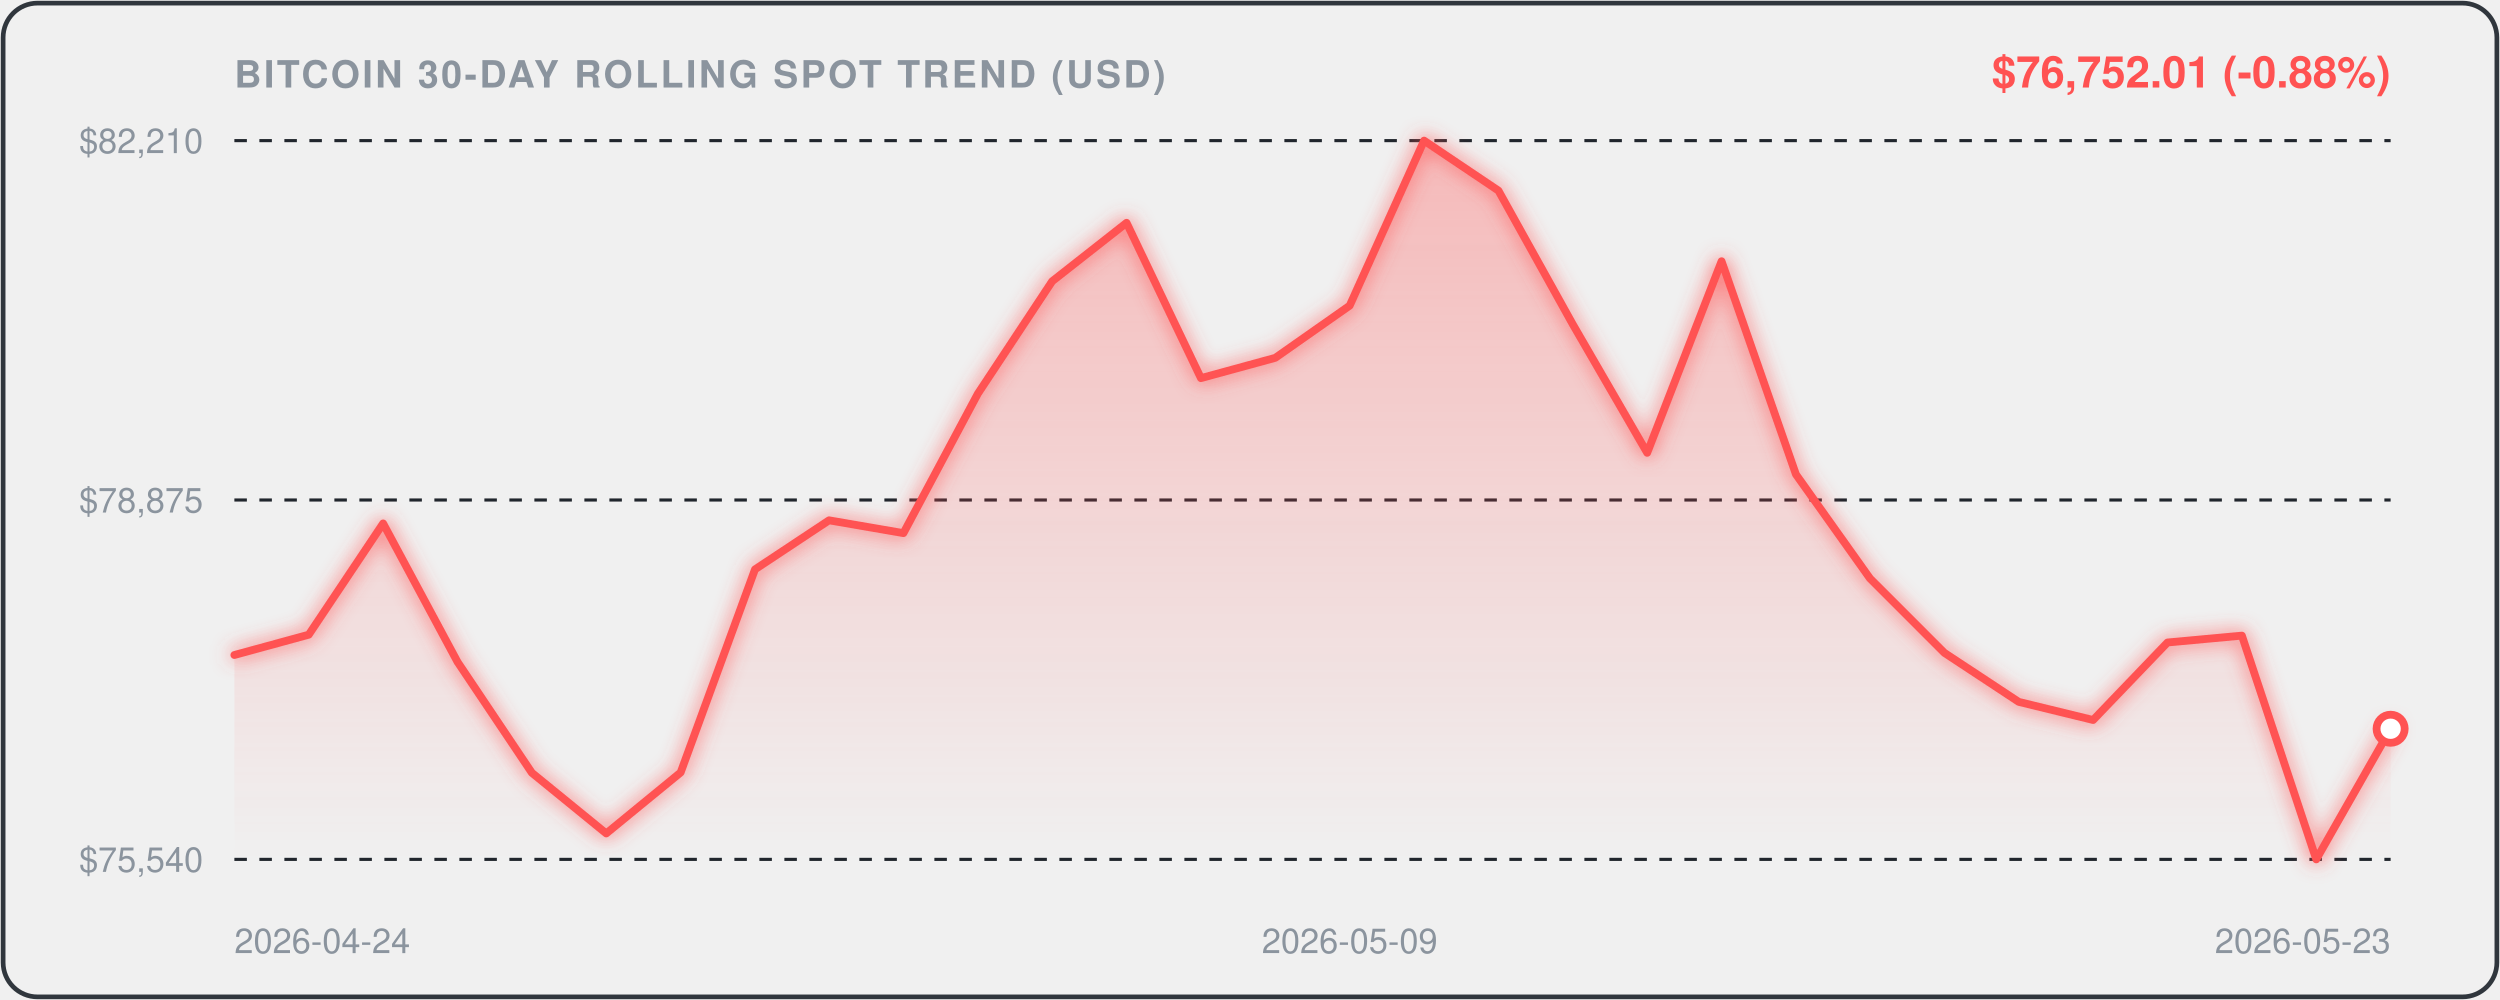
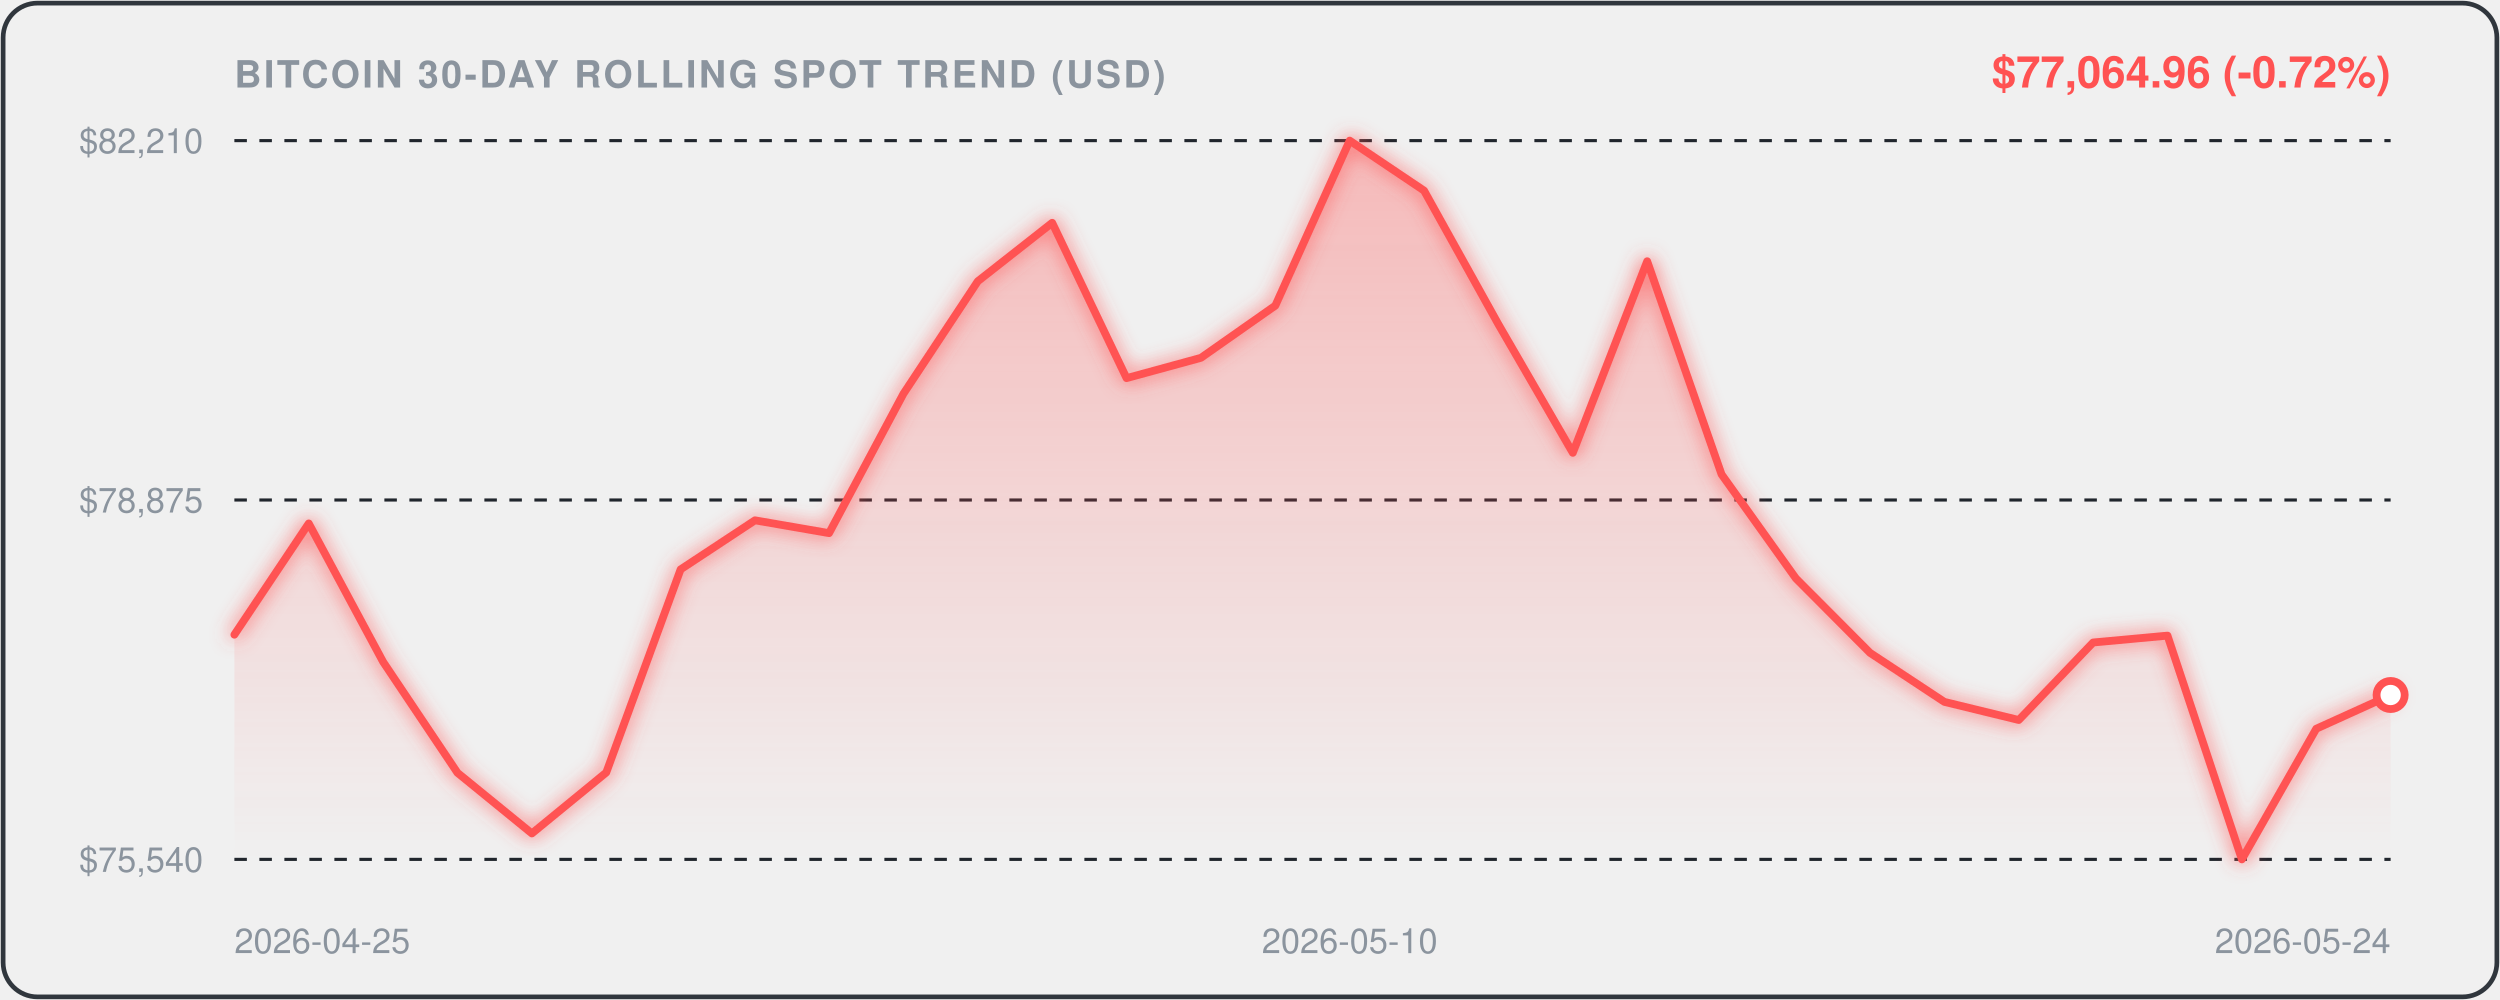
<svg xmlns="http://www.w3.org/2000/svg" viewBox="0 0 800 320" width="100%" height="100%" style="background:#0d1117;border-radius:12px;font-family:-apple-system,BlinkMacSystemFont,'Segoe UI',Helvetica,Arial,sans-serif;">
  <defs>
    <linearGradient id="areaGrad" x1="0" y1="0" x2="0" y2="1">
      <stop offset="0%" stop-color="rgba(255, 82, 82, 0.35)" />
      <stop offset="100%" stop-color="rgba(255, 82, 82, 0.0)" />
    </linearGradient>
    <filter id="glow" x="-20%" y="-20%" width="140%" height="140%">
      <feGaussianBlur stdDeviation="3" result="blur" />
      <feComposite in="SourceGraphic" in2="blur" operator="over" />
    </filter>
  </defs>
  <rect x="1" y="1" width="798" height="318" rx="11" fill="none" stroke="#30363d" stroke-width="1.5" />
  <text x="75" y="28" fill="#8b949e" font-size="12" font-weight="600" letter-spacing="0.8">BITCOIN 30-DAY ROLLING SPOT TREND (USD)</text>
-   <text x="765" y="28" text-anchor="end" fill="#FF5252" font-size="14" font-weight="700">$76,752.01 (-0.88%)</text>
+   <text x="765" y="28" text-anchor="end" fill="#FF5252" font-size="14" font-weight="700">$77,064.96 (-0.72%)</text>
  <line x1="75" y1="45" x2="765" y2="45" stroke="#21262d" stroke-width="1" stroke-dasharray="4,4" />
  <text x="65" y="49" text-anchor="end" fill="#8b949e" font-size="11">$82,210</text>
  <line x1="75" y1="160.0" x2="765" y2="160.0" stroke="#21262d" stroke-width="1" stroke-dasharray="4,4" />
  <text x="65" y="164.0" text-anchor="end" fill="#8b949e" font-size="11">$78,875</text>
  <line x1="75" y1="275" x2="765" y2="275" stroke="#21262d" stroke-width="1" stroke-dasharray="4,4" />
  <text x="65" y="279" text-anchor="end" fill="#8b949e" font-size="11">$75,540</text>
-   <path d="M 75.0,209.6 L 98.8,203.1 L 122.6,167.5 L 146.4,211.8 L 170.2,247.3 L 194.0,266.7 L 217.8,247.2 L 241.6,182.2 L 265.3,166.5 L 289.1,170.6 L 312.9,126.0 L 336.7,90.0 L 360.5,71.3 L 384.3,121.0 L 408.1,114.5 L 431.9,97.8 L 455.7,45.0 L 479.5,61.0 L 503.3,103.8 L 527.1,144.9 L 550.9,83.6 L 574.7,151.8 L 598.4,185.1 L 622.2,208.9 L 646.0,224.6 L 669.8,230.4 L 693.6,205.6 L 717.4,203.4 L 741.2,275.0 L 765.0,233.2 L 765.0,275.0 L 75.0,275.0 Z" fill="url(#areaGrad)" />
-   <path d="M 75.0,209.6 L 98.8,203.1 L 122.6,167.5 L 146.4,211.8 L 170.2,247.3 L 194.0,266.7 L 217.8,247.2 L 241.6,182.2 L 265.3,166.5 L 289.1,170.6 L 312.9,126.0 L 336.7,90.0 L 360.5,71.3 L 384.3,121.0 L 408.1,114.5 L 431.9,97.8 L 455.7,45.0 L 479.5,61.0 L 503.3,103.8 L 527.1,144.9 L 550.9,83.6 L 574.7,151.8 L 598.4,185.1 L 622.2,208.9 L 646.0,224.6 L 669.8,230.4 L 693.6,205.6 L 717.4,203.4 L 741.2,275.0 L 765.0,233.2" fill="none" stroke="#FF5252" stroke-width="2.5" stroke-linecap="round" stroke-linejoin="round" filter="url(#glow)" />
-   <circle cx="765.0" cy="233.2" r="4.5" fill="#ffffff" stroke="#FF5252" stroke-width="2.5" />
-   <text x="75.0" y="305" fill="#8b949e" font-size="11" text-anchor="start">2026-04-24</text>
-   <text x="431.9" y="305" fill="#8b949e" font-size="11" text-anchor="middle">2026-05-09</text>
-   <text x="765.0" y="305" fill="#8b949e" font-size="11" text-anchor="end">2026-05-23</text>
+   <path d="M 75.0,203.1 L 98.8,167.5 L 122.6,211.8 L 146.4,247.3 L 170.2,266.7 L 194.0,247.2 L 217.8,182.2 L 241.6,166.5 L 265.3,170.6 L 289.1,126.0 L 312.9,90.0 L 336.7,71.3 L 360.5,121.0 L 384.3,114.5 L 408.1,97.8 L 431.9,45.0 L 455.7,61.0 L 479.5,103.8 L 503.3,144.9 L 527.1,83.6 L 550.9,151.8 L 574.7,185.1 L 598.4,208.9 L 622.2,224.6 L 646.0,230.4 L 669.8,205.6 L 693.6,203.4 L 717.4,275.0 L 741.2,233.2 L 765.0,222.4 L 765.0,275.0 L 75.0,275.0 Z" fill="url(#areaGrad)" />
+   <path d="M 75.0,203.1 L 98.8,167.5 L 122.6,211.8 L 146.4,247.3 L 170.2,266.7 L 194.0,247.2 L 217.8,182.2 L 241.6,166.5 L 265.3,170.6 L 289.1,126.0 L 312.9,90.0 L 336.7,71.3 L 360.5,121.0 L 384.3,114.5 L 408.1,97.8 L 431.9,45.0 L 455.7,61.0 L 479.5,103.8 L 503.3,144.9 L 527.1,83.6 L 550.9,151.8 L 574.7,185.1 L 598.4,208.9 L 622.2,224.6 L 646.0,230.4 L 669.8,205.6 L 693.6,203.4 L 717.4,275.0 L 741.2,233.2 L 765.0,222.4" fill="none" stroke="#FF5252" stroke-width="2.5" stroke-linecap="round" stroke-linejoin="round" filter="url(#glow)" />
+   <circle cx="765.0" cy="222.4" r="4.5" fill="#ffffff" stroke="#FF5252" stroke-width="2.5" />
+   <text x="75.0" y="305" fill="#8b949e" font-size="11" text-anchor="start">2026-04-25</text>
+   <text x="431.9" y="305" fill="#8b949e" font-size="11" text-anchor="middle">2026-05-10</text>
+   <text x="765.0" y="305" fill="#8b949e" font-size="11" text-anchor="end">2026-05-24</text>
</svg>
